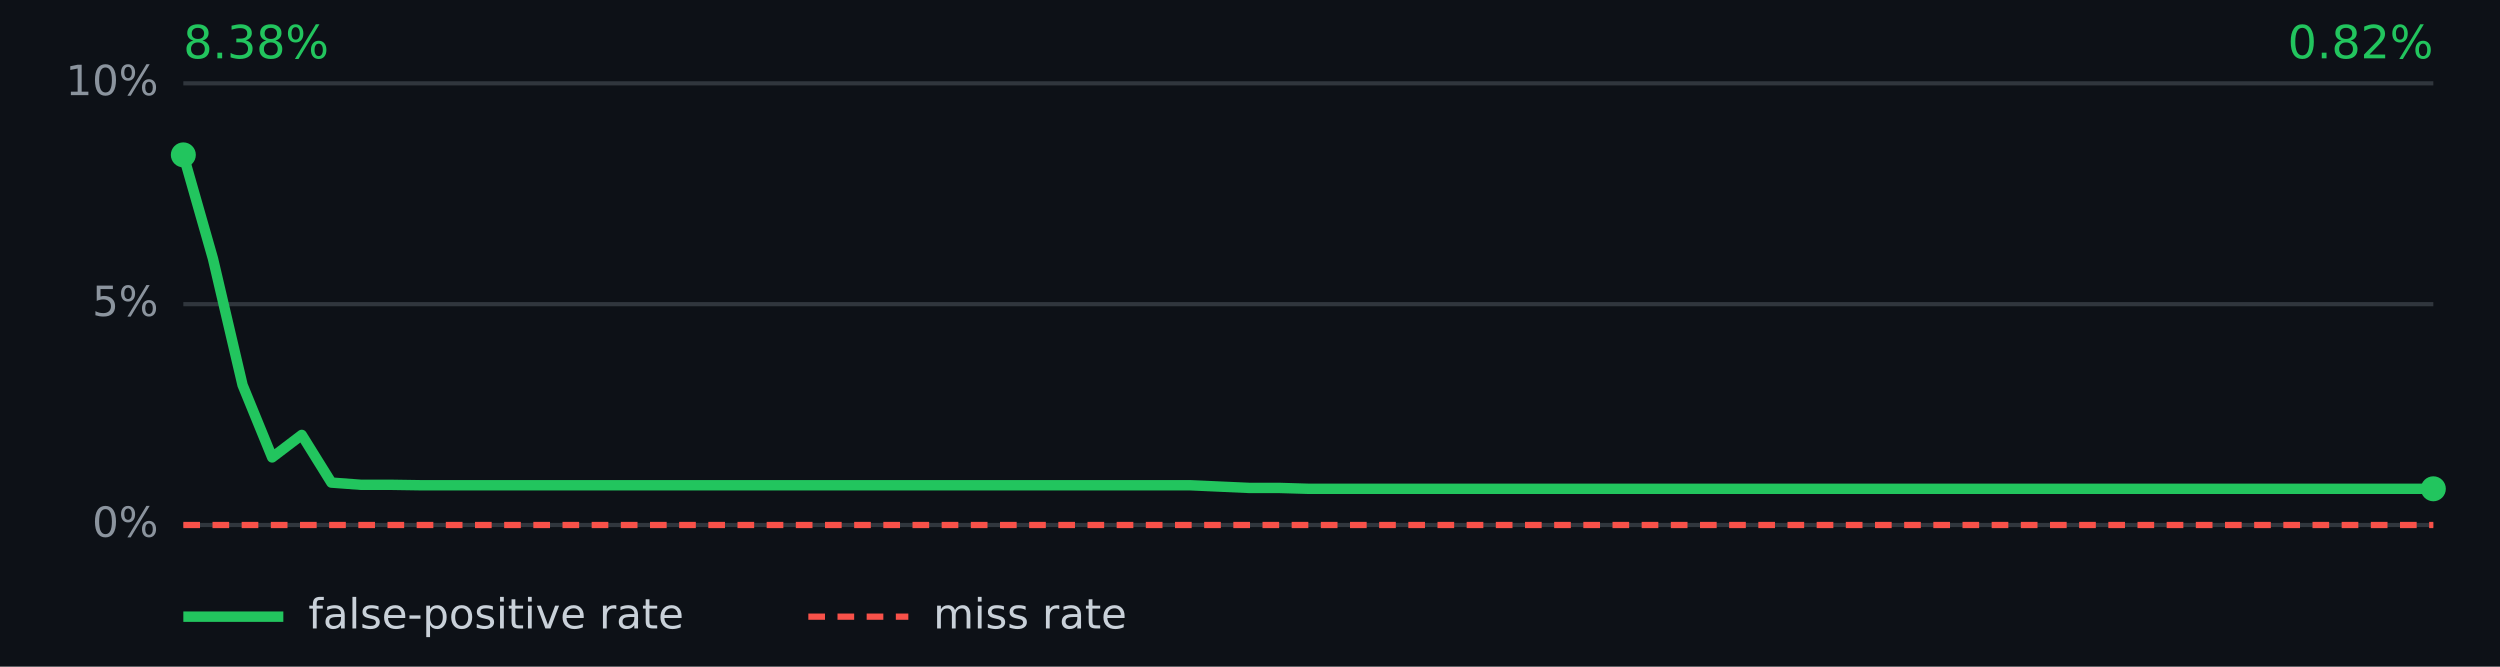
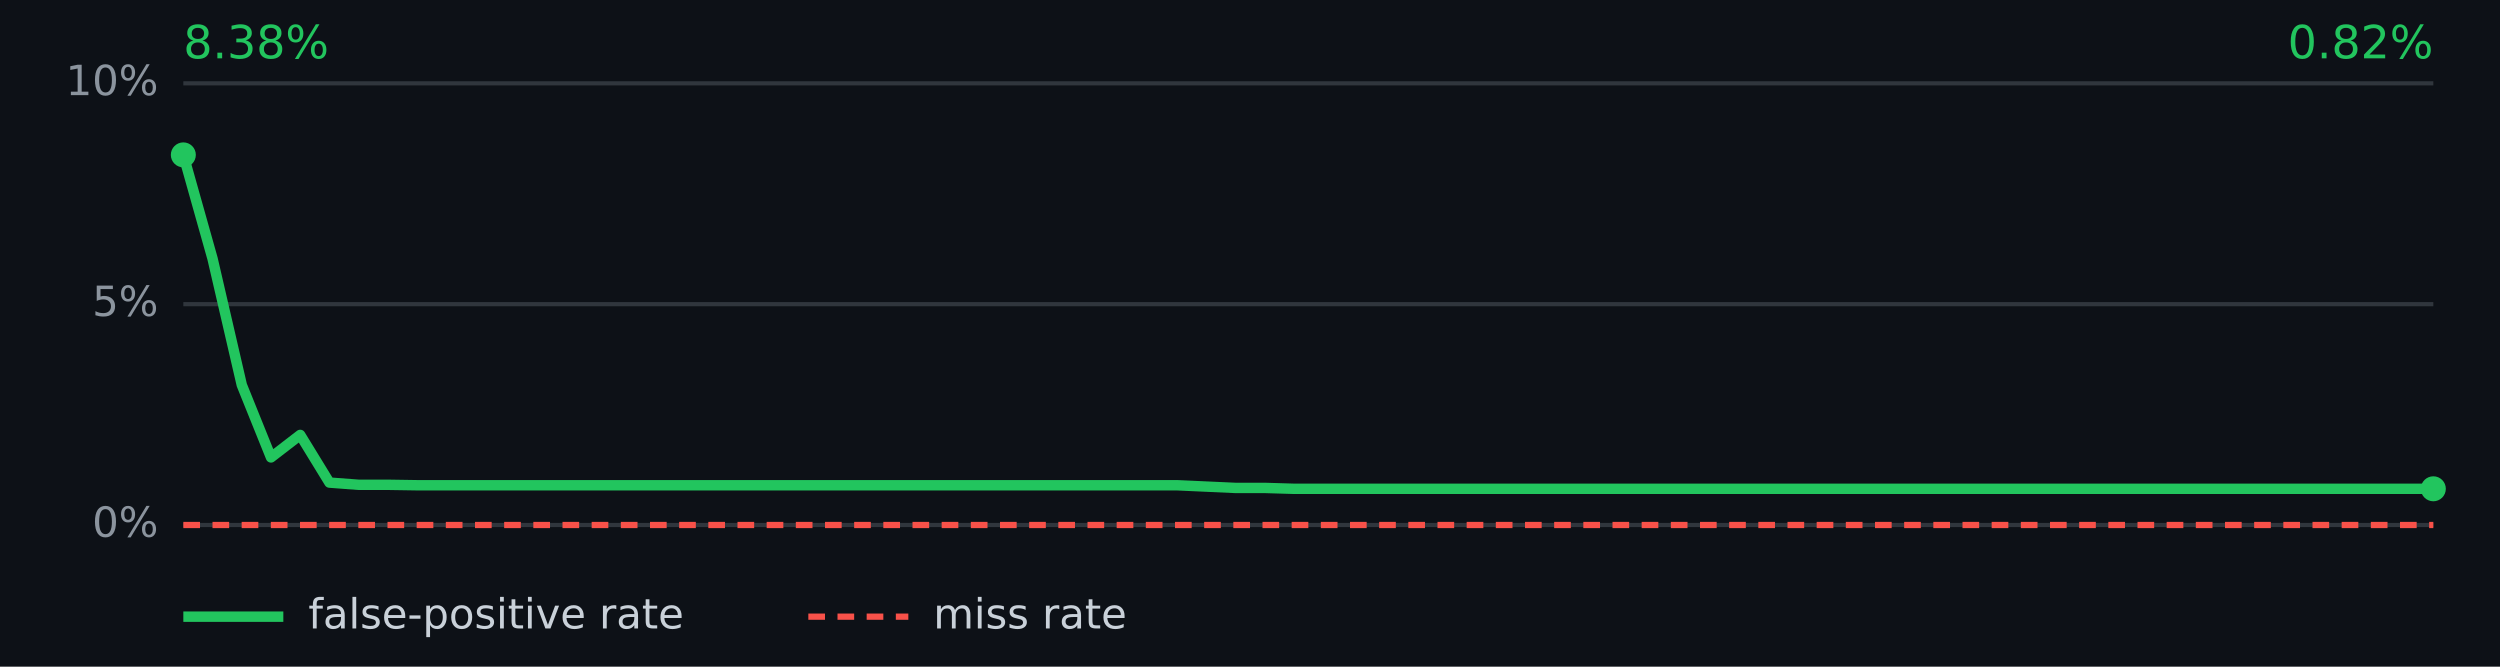
<svg xmlns="http://www.w3.org/2000/svg" width="600" height="160" role="img" aria-label="false-positive rate trend: 8.38% to 0.82%">
  <rect width="100%" height="160" fill="#0d1117" />
  <line x1="44" y1="20.00" x2="584" y2="20.00" stroke="#30363d" stroke-width="1" />
  <text x="38" y="20.00" font-family="Verdana,Geneva,DejaVu Sans,sans-serif" font-size="10" fill="#8b949e" text-anchor="end" dominant-baseline="middle">10%</text>
  <line x1="44" y1="73.00" x2="584" y2="73.00" stroke="#30363d" stroke-width="1" />
  <text x="38" y="73.00" font-family="Verdana,Geneva,DejaVu Sans,sans-serif" font-size="10" fill="#8b949e" text-anchor="end" dominant-baseline="middle">5%</text>
  <line x1="44" y1="126.00" x2="584" y2="126.00" stroke="#30363d" stroke-width="1" />
  <text x="38" y="126.00" font-family="Verdana,Geneva,DejaVu Sans,sans-serif" font-size="10" fill="#8b949e" text-anchor="end" dominant-baseline="middle">0%</text>
-   <polyline points="44.00,126.00 51.94,126.00 59.88,126.00 67.82,126.00 75.76,126.00 83.71,126.00 91.65,126.00 99.59,126.00 107.53,126.00 115.47,126.00 123.41,126.00 131.35,126.00 139.29,126.00 147.24,126.00 155.18,126.00 163.12,126.00 171.06,126.00 179.00,126.00 186.94,126.00 194.88,126.00 202.82,126.00 210.76,126.00 218.71,126.00 226.65,126.00 234.59,126.00 242.53,126.00 250.47,126.00 258.41,126.00 266.35,126.00 274.29,126.00 282.24,126.00 290.18,126.00 298.12,126.00 306.06,126.00 314.00,126.00 321.94,126.00 329.88,126.00 337.82,126.00 345.76,126.00 353.71,126.00 361.65,126.00 369.59,126.00 377.53,126.00 385.47,126.00 393.41,126.00 401.35,126.00 409.29,126.00 417.24,126.00 425.18,126.00 433.12,126.00 441.06,126.00 449.00,126.00 456.94,126.00 464.88,126.00 472.82,126.00 480.76,126.00 488.71,126.00 496.65,126.00 504.59,126.00 512.53,126.00 520.47,126.00 528.41,126.00 536.35,126.00 544.29,126.00 552.24,126.00 560.18,126.00 568.12,126.00 576.06,126.00 584.00,126.00" fill="none" stroke="#f85149" stroke-width="1.5" stroke-dasharray="4,3" />
-   <polyline points="44.00,37.17 51.11,62.08 58.21,92.40 65.32,109.78 72.42,104.38 79.53,115.82 86.63,116.35 93.74,116.35 100.84,116.46 107.95,116.46 115.05,116.46 122.16,116.46 129.26,116.46 136.37,116.46 143.47,116.46 150.58,116.46 157.68,116.46 164.79,116.46 171.89,116.46 179.00,116.46 186.11,116.46 193.21,116.46 200.32,116.46 207.42,116.46 214.53,116.46 221.63,116.46 228.74,116.46 235.84,116.46 242.95,116.46 250.05,116.46 257.16,116.46 264.26,116.46 271.37,116.46 278.47,116.46 285.58,116.46 292.68,116.78 299.79,117.10 306.89,117.10 314.00,117.31 321.11,117.31 328.21,117.31 335.32,117.31 342.42,117.31 349.53,117.31 356.63,117.31 363.74,117.31 370.84,117.31 377.95,117.31 385.05,117.31 392.16,117.31 399.26,117.31 406.37,117.31 413.47,117.31 420.58,117.31 427.68,117.31 434.79,117.31 441.89,117.31 449.00,117.31 456.11,117.31 463.21,117.31 470.32,117.31 477.42,117.31 484.53,117.31 491.63,117.31 498.74,117.31 505.84,117.31 512.95,117.31 520.05,117.31 527.16,117.31 534.26,117.31 541.37,117.31 548.47,117.31 555.58,117.31 562.68,117.31 569.79,117.31 576.89,117.31 584.00,117.31" fill="none" stroke="#22c55e" stroke-width="2.5" stroke-linejoin="round" />
+   <polyline points="44.00,126.00 51.83,126.00 59.65,126.00 67.48,126.00 75.30,126.00 83.13,126.00 90.96,126.00 98.78,126.00 106.61,126.00 114.43,126.00 122.26,126.00 130.09,126.00 137.91,126.00 145.74,126.00 153.57,126.00 161.39,126.00 169.22,126.00 177.04,126.00 184.87,126.00 192.70,126.00 200.52,126.00 208.35,126.00 216.17,126.00 224.00,126.00 231.83,126.00 239.65,126.00 247.48,126.00 255.30,126.00 263.13,126.00 270.96,126.00 278.78,126.00 286.61,126.00 294.43,126.00 302.26,126.00 310.09,126.00 317.91,126.00 325.74,126.00 333.57,126.00 341.39,126.00 349.22,126.00 357.04,126.00 364.87,126.00 372.70,126.00 380.52,126.00 388.35,126.00 396.17,126.00 404.00,126.00 411.83,126.00 419.65,126.00 427.48,126.00 435.30,126.00 443.13,126.00 450.96,126.00 458.78,126.00 466.61,126.00 474.43,126.00 482.26,126.00 490.09,126.00 497.91,126.00 505.74,126.00 513.57,126.00 521.39,126.00 529.22,126.00 537.04,126.00 544.87,126.00 552.70,126.00 560.52,126.00 568.35,126.00 576.17,126.00 584.00,126.00" fill="none" stroke="#f85149" stroke-width="1.5" stroke-dasharray="4,3" />
+   <polyline points="44.00,37.17 51.01,62.08 58.03,92.40 65.04,109.78 72.05,104.38 79.06,115.82 86.08,116.35 93.09,116.35 100.10,116.46 107.12,116.46 114.13,116.46 121.14,116.46 128.16,116.46 135.17,116.46 142.18,116.46 149.19,116.46 156.21,116.46 163.22,116.46 170.23,116.46 177.25,116.46 184.26,116.46 191.27,116.46 198.29,116.46 205.30,116.46 212.31,116.46 219.32,116.46 226.34,116.46 233.35,116.46 240.36,116.46 247.38,116.46 254.39,116.46 261.40,116.46 268.42,116.46 275.43,116.46 282.44,116.46 289.45,116.78 296.47,117.10 303.48,117.10 310.49,117.31 317.51,117.31 324.52,117.31 331.53,117.31 338.55,117.31 345.56,117.31 352.57,117.31 359.58,117.31 366.60,117.31 373.61,117.31 380.62,117.31 387.64,117.31 394.65,117.31 401.66,117.31 408.68,117.31 415.69,117.31 422.70,117.31 429.71,117.31 436.73,117.31 443.74,117.31 450.75,117.31 457.77,117.31 464.78,117.31 471.79,117.31 478.81,117.31 485.82,117.31 492.83,117.31 499.84,117.31 506.86,117.31 513.87,117.31 520.88,117.31 527.90,117.31 534.91,117.31 541.92,117.31 548.94,117.31 555.95,117.31 562.96,117.31 569.97,117.31 576.99,117.31 584.00,117.31" fill="none" stroke="#22c55e" stroke-width="2.5" stroke-linejoin="round" />
  <circle cx="44.00" cy="37.17" r="3" fill="#22c55e" />
  <circle cx="584.00" cy="117.31" r="3" fill="#22c55e" />
  <text x="44.00" y="14" font-family="Verdana,Geneva,DejaVu Sans,sans-serif" font-size="11" fill="#22c55e" text-anchor="start">8.38%</text>
  <text x="584.00" y="14" font-family="Verdana,Geneva,DejaVu Sans,sans-serif" font-size="11" fill="#22c55e" text-anchor="end">0.82%</text>
  <line x1="44" y1="148" x2="68" y2="148" stroke="#22c55e" stroke-width="2.5" />
  <text x="74" y="148" font-family="Verdana,Geneva,DejaVu Sans,sans-serif" font-size="10" fill="#c9d1d9" dominant-baseline="middle">false-positive rate</text>
  <line x1="194" y1="148" x2="218" y2="148" stroke="#f85149" stroke-width="1.5" stroke-dasharray="4,3" />
  <text x="224" y="148" font-family="Verdana,Geneva,DejaVu Sans,sans-serif" font-size="10" fill="#c9d1d9" dominant-baseline="middle">miss rate</text>
</svg>
